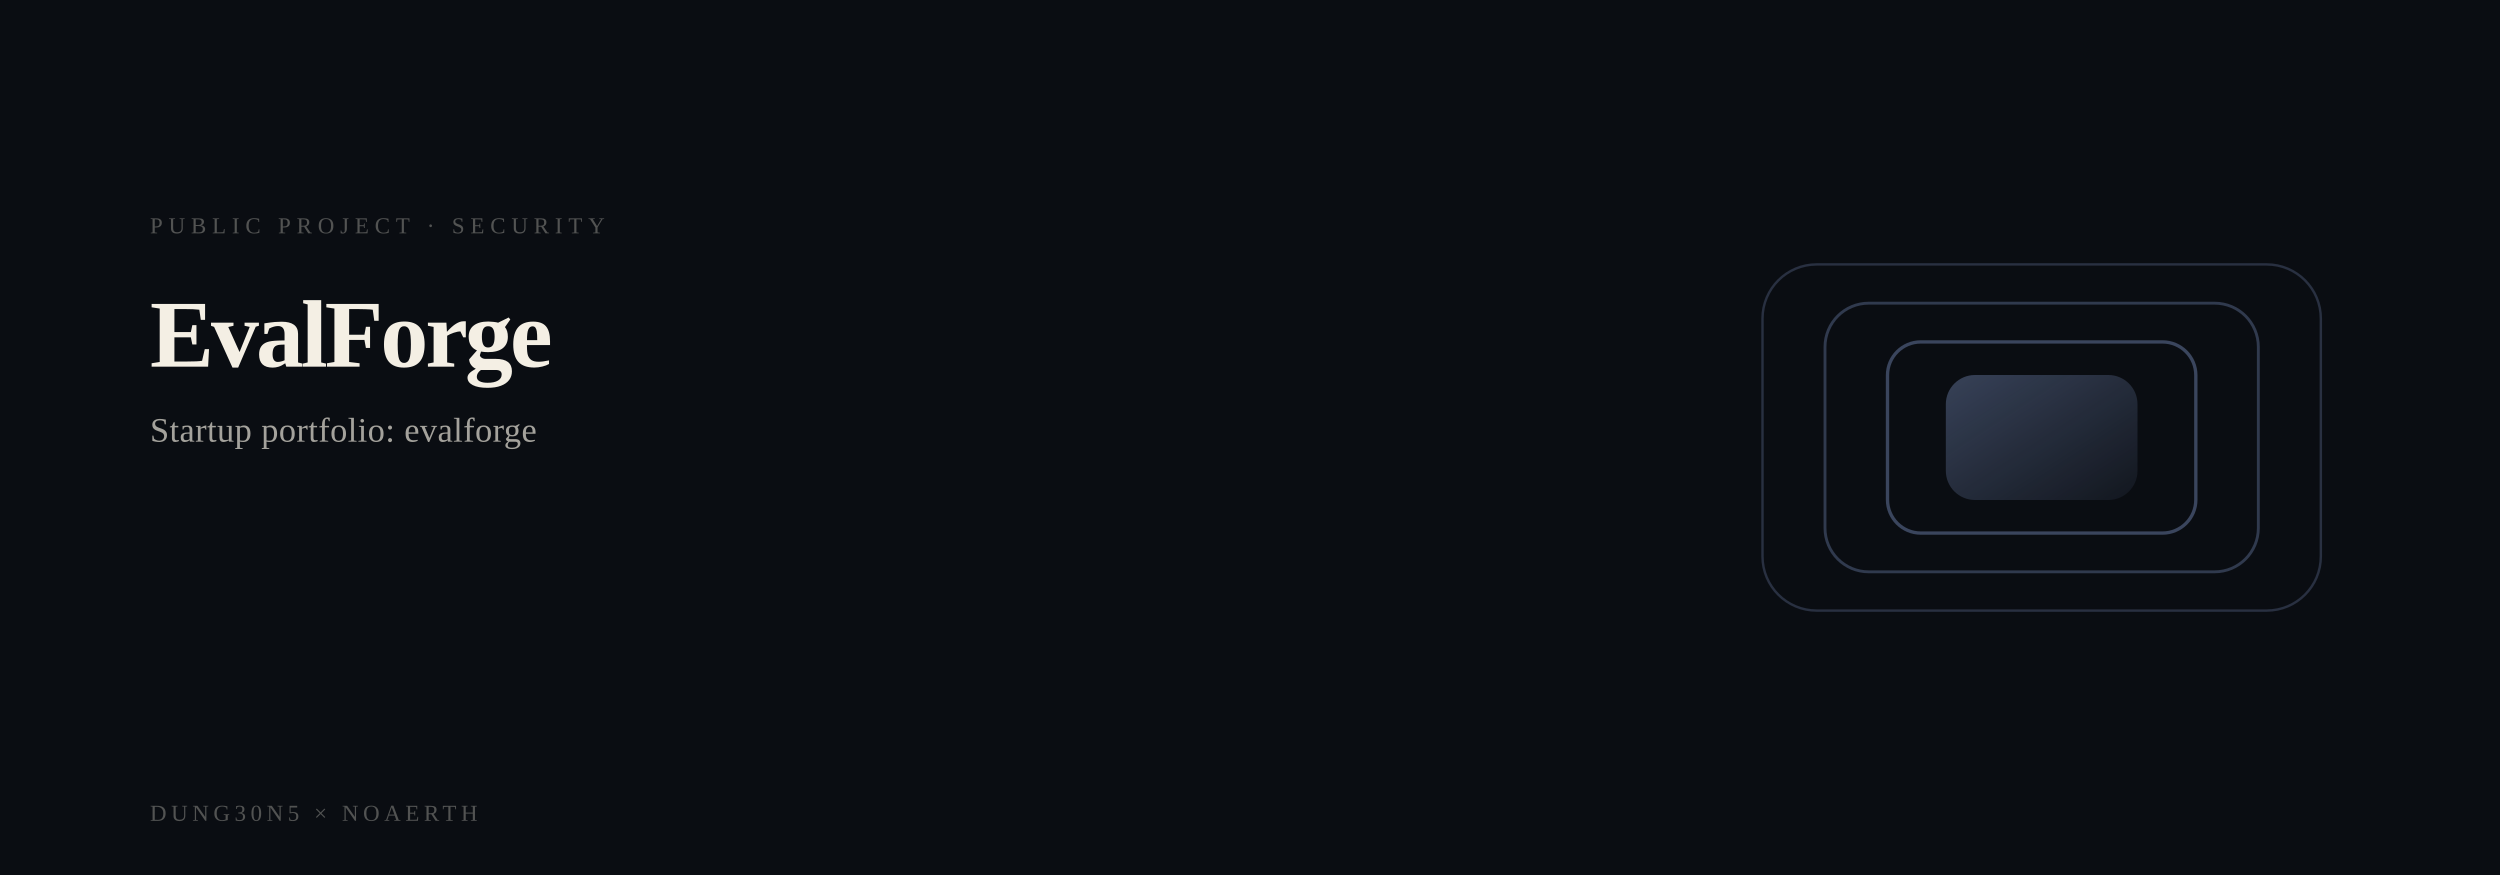
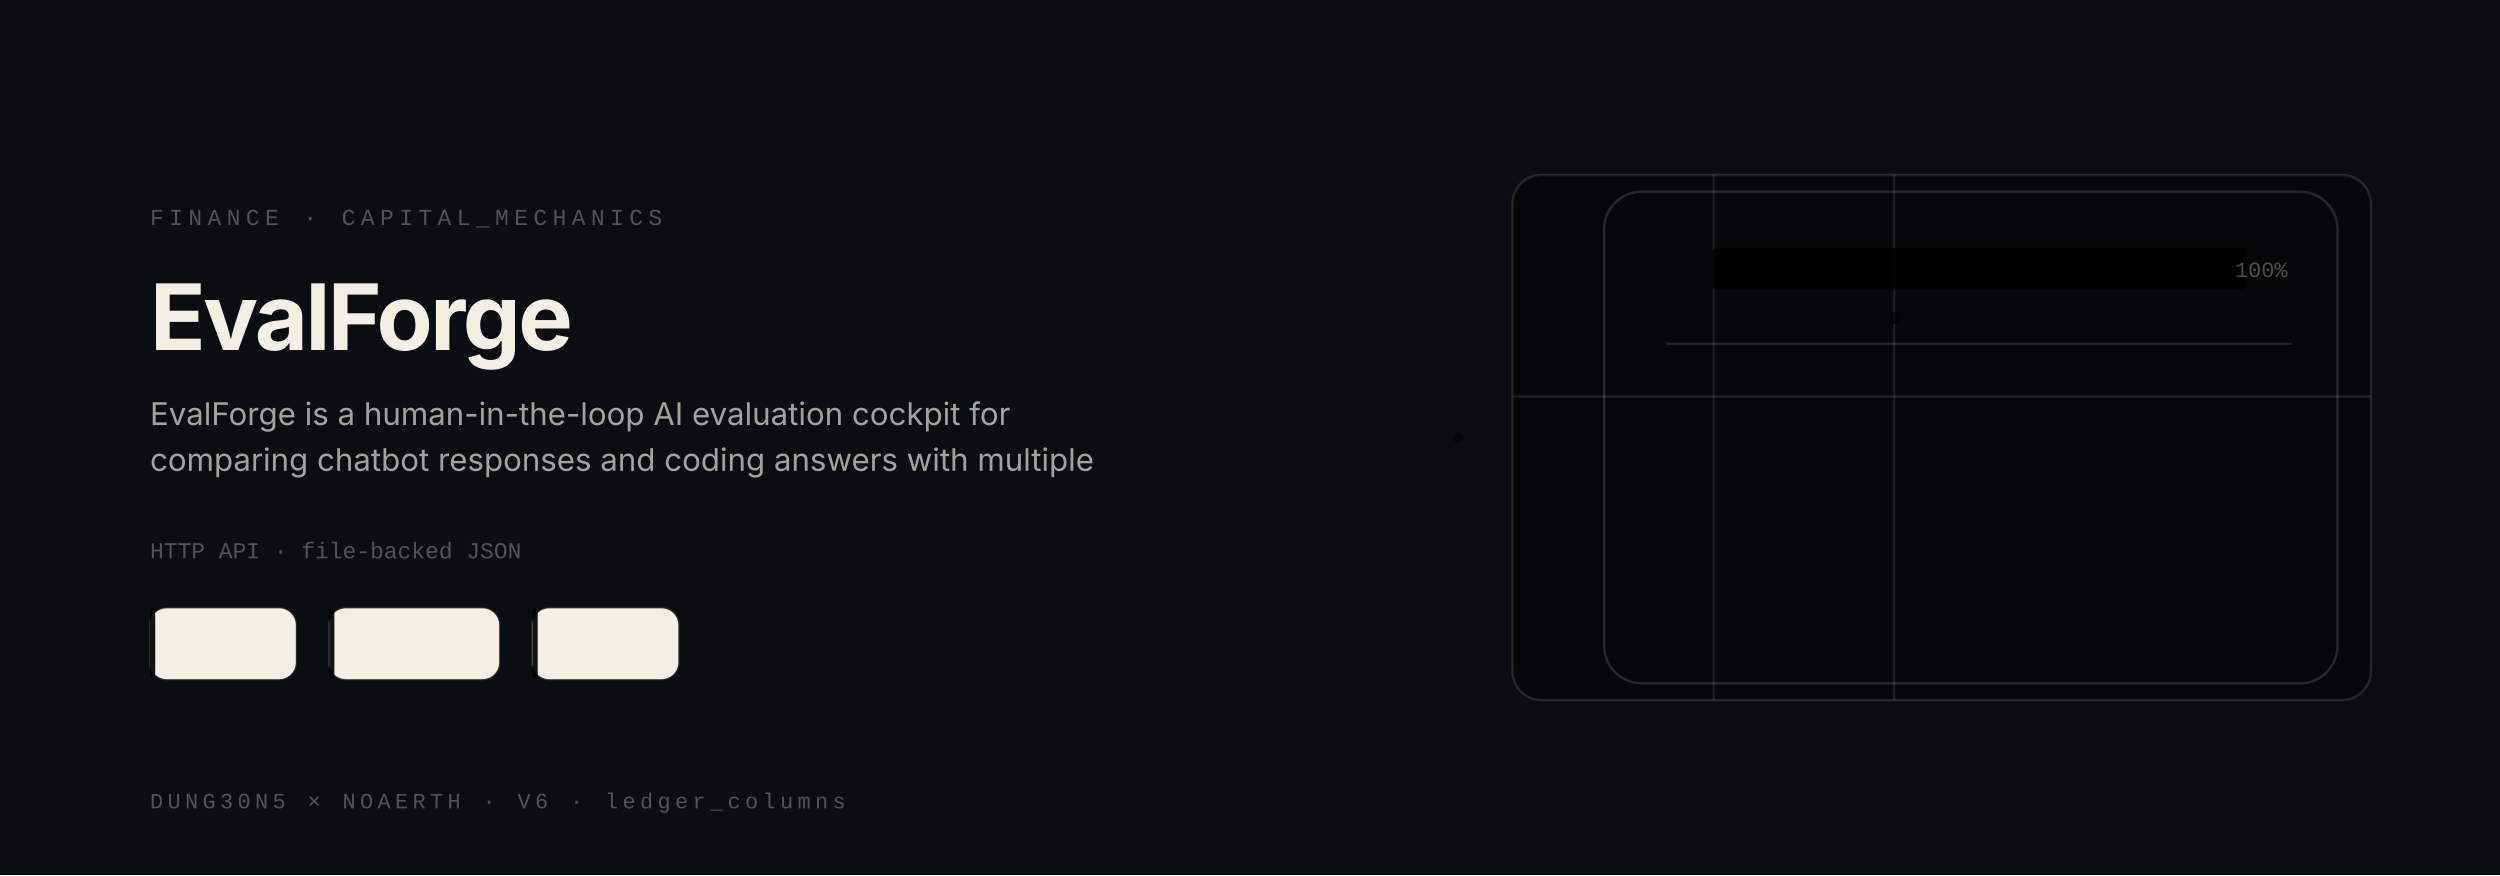
- <svg xmlns="http://www.w3.org/2000/svg" viewBox="0 0 1200 420" width="1200" height="420" role="img" aria-label="EvalForge: gated channels passing through a sealed boundary. Motion depicts records cross a trust boundary, get validated, and are held or rejected.">
-   <defs>
-     <linearGradient id="hero-evalforge-dark-a" x1="0" y1="0" x2="1" y2="1">
-       <stop offset="0" stop-color="#8fa8e0" stop-opacity="0.85" />
-       <stop offset="1" stop-color="#8fa8e0" stop-opacity="0.15" />
-     </linearGradient>
-   </defs>
+ <svg xmlns="http://www.w3.org/2000/svg" viewBox="0 0 1200 420" width="1200" height="420" role="img" aria-label="EvalForge: value enters, allocates across positions, and settles">
  <rect width="1200" height="420" fill="#0a0d12" />
-   <rect x="906" y="164.12" width="148" height="91.76" rx="16" fill="none" stroke="#8fa8e0" stroke-width="1.60" opacity="0.36" />
-   <rect x="876" y="145.52" width="208" height="128.96" rx="21" fill="none" stroke="#8fa8e0" stroke-width="1.38" opacity="0.29" />
-   <rect x="846" y="126.92" width="268" height="166.16" rx="26" fill="none" stroke="#8fa8e0" stroke-width="1.16" opacity="0.23" />
-   <rect x="934" y="180" width="92" height="60" rx="14" fill="url(#hero-evalforge-dark-a)" opacity="0.40" />
-   <text x="72" y="112" fill="#f4efe44f" font-size="11" letter-spacing="2.8">PUBLIC PROJECT · SECURITY</text>
-   <text x="72" y="176" fill="#f4efe4" font-size="46" font-weight="660" letter-spacing="-1.4">EvalForge</text>
-   <text x="72" y="212" fill="#f4efe4a8" font-size="16.5" letter-spacing="0.2">Startup portfolio: evalforge</text>
-   <rect x="72" y="266" width="106" height="40" rx="9" fill="#f4efe4" fill-opacity="0.05" stroke="#f4efe424" stroke-width="1.1" opacity="0">
-     <animate attributeName="opacity" from="0" to="1" dur="0.5s" begin="0.50s" fill="freeze" />
-   </rect>
-   <rect x="72" y="266" width="2.5" height="40" rx="1.2" fill="#8fa8e0" opacity="0">
-     <animate attributeName="opacity" from="0" to="0.9" dur="0.5s" begin="0.50s" fill="freeze" />
-   </rect>
-   <text x="125" y="291" fill="#f4efe4" font-size="11.5" text-anchor="middle" font-family="ui-monospace,SFMono-Regular,Menlo,monospace" opacity="0">request<animate attributeName="opacity" from="0" to="1" dur="0.5s" begin="0.65s" fill="freeze" />
-   </text>
-   <rect x="194" y="266" width="106" height="40" rx="9" fill="#f4efe4" fill-opacity="0.05" stroke="#f4efe424" stroke-width="1.1" opacity="0">
-     <animate attributeName="opacity" from="0" to="1" dur="0.5s" begin="1.00s" fill="freeze" />
-   </rect>
-   <rect x="194" y="266" width="2.5" height="40" rx="1.2" fill="#8fa8e0" opacity="0">
-     <animate attributeName="opacity" from="0" to="0.9" dur="0.5s" begin="1.00s" fill="freeze" />
-   </rect>
-   <text x="247" y="291" fill="#f4efe4" font-size="11.5" text-anchor="middle" font-family="ui-monospace,SFMono-Regular,Menlo,monospace" opacity="0">authenticate<animate attributeName="opacity" from="0" to="1" dur="0.5s" begin="1.15s" fill="freeze" />
-   </text>
-   <rect x="316" y="266" width="106" height="40" rx="9" fill="#f4efe4" fill-opacity="0.05" stroke="#f4efe424" stroke-width="1.1" opacity="0">
-     <animate attributeName="opacity" from="0" to="1" dur="0.5s" begin="1.50s" fill="freeze" />
-   </rect>
-   <rect x="316" y="266" width="2.5" height="40" rx="1.2" fill="#8fa8e0" opacity="0">
-     <animate attributeName="opacity" from="0" to="0.9" dur="0.5s" begin="1.50s" fill="freeze" />
-   </rect>
-   <text x="369" y="291" fill="#f4efe4" font-size="11.5" text-anchor="middle" font-family="ui-monospace,SFMono-Regular,Menlo,monospace" opacity="0">authorise<animate attributeName="opacity" from="0" to="1" dur="0.5s" begin="1.65s" fill="freeze" />
-   </text>
-   <rect x="438" y="266" width="106" height="40" rx="9" fill="#f4efe4" fill-opacity="0.05" stroke="#f4efe424" stroke-width="1.1" opacity="0">
-     <animate attributeName="opacity" from="0" to="1" dur="0.5s" begin="2.00s" fill="freeze" />
-   </rect>
-   <rect x="438" y="266" width="2.5" height="40" rx="1.2" fill="#e7c27a" opacity="0">
-     <animate attributeName="opacity" from="0" to="0.9" dur="0.5s" begin="2.00s" fill="freeze" />
-   </rect>
-   <text x="491" y="291" fill="#f4efe4" font-size="11.5" text-anchor="middle" font-family="ui-monospace,SFMono-Regular,Menlo,monospace" opacity="0">record<animate attributeName="opacity" from="0" to="1" dur="0.5s" begin="2.15s" fill="freeze" />
-   </text>
-   <rect x="560" y="266" width="106" height="40" rx="9" fill="#f4efe4" fill-opacity="0.05" stroke="#f4efe424" stroke-width="1.1" opacity="0">
-     <animate attributeName="opacity" from="0" to="1" dur="0.5s" begin="2.50s" fill="freeze" />
-   </rect>
-   <rect x="560" y="266" width="2.5" height="40" rx="1.2" fill="#e0796b" opacity="0">
-     <animate attributeName="opacity" from="0" to="0.9" dur="0.5s" begin="2.50s" fill="freeze" />
-   </rect>
-   <text x="613" y="291" fill="#f4efe4" font-size="11.5" text-anchor="middle" font-family="ui-monospace,SFMono-Regular,Menlo,monospace" opacity="0">reject<animate attributeName="opacity" from="0" to="1" dur="0.5s" begin="2.65s" fill="freeze" />
-   </text>
-   <text x="72" y="394" fill="#f4efe44f" font-size="11" letter-spacing="2.2">DUNG30N5 × NOAERTH</text>
+   <text x="72" y="108" font-family="ui-monospace, SFMono-Regular, Menlo, Monaco, Consolas, 'Liberation Mono', monospace" font-size="11" letter-spacing="2.6" fill="#f4efe44f">FINANCE · CAPITAL_MECHANICS</text>
+   <text x="72" y="168" font-family="-apple-system, BlinkMacSystemFont, 'Segoe UI', Inter, Helvetica, Arial, sans-serif" font-size="44" font-weight="660" letter-spacing="-1.2" fill="#f4efe4">EvalForge</text>
+   <text x="72" y="204" font-family="-apple-system, BlinkMacSystemFont, 'Segoe UI', Inter, Helvetica, Arial, sans-serif" font-size="15" fill="#f4efe4a8">EvalForge is a human-in-the-loop AI evaluation cockpit for</text>
+   <text x="72" y="226" font-family="-apple-system, BlinkMacSystemFont, 'Segoe UI', Inter, Helvetica, Arial, sans-serif" font-size="15" fill="#f4efe4a8">comparing chatbot responses and coding answers with multiple</text>
+   <text x="72" y="268" font-family="ui-monospace, SFMono-Regular, Menlo, Monaco, Consolas, 'Liberation Mono', monospace" font-size="11" fill="#f4efe44f">HTTP API · file-backed JSON</text>
+   <rect x="72.0" y="292.0" width="70.0" height="34.0" rx="8" fill="#f4efe4" stroke="#f4efe424" stroke-width="1.1" />
+   <rect x="72.0" y="292.0" width="2.5" height="34.0" rx="1.2" fill="amber" opacity="0.92" />
+   <text x="107.0" y="314" font-family="ui-monospace, SFMono-Regular, Menlo, Monaco, Consolas, 'Liberation Mono', monospace" font-size="11" fill="#f4efe4" fill-opacity="0.82" text-anchor="middle">eval</text>
+   <rect x="158.0" y="292.0" width="81.6" height="34.0" rx="8" fill="#f4efe4" stroke="#f4efe424" stroke-width="1.1" />
+   <rect x="158.0" y="292.0" width="2.5" height="34.0" rx="1.2" fill="amber" opacity="0.92" />
+   <text x="198.8" y="314" font-family="ui-monospace, SFMono-Regular, Menlo, Monaco, Consolas, 'Liberation Mono', monospace" font-size="11" fill="#f4efe4" fill-opacity="0.82" text-anchor="middle">public-site</text>
+   <rect x="255.6" y="292.0" width="70.0" height="34.0" rx="8" fill="#f4efe4" stroke="#f4efe424" stroke-width="1.1" />
+   <rect x="255.6" y="292.0" width="2.5" height="34.0" rx="1.2" fill="mint" opacity="0.92" />
+   <text x="290.6" y="314" font-family="ui-monospace, SFMono-Regular, Menlo, Monaco, Consolas, 'Liberation Mono', monospace" font-size="11" fill="#f4efe4" fill-opacity="0.82" text-anchor="middle">tests</text>
+   <rect x="726.0" y="84.0" width="412.0" height="252.0" rx="14" fill="amber" fill-opacity="0.34" />
+   <line x1="740.0" y1="85.0" x2="1124.0" y2="85.0" stroke="amber" stroke-width="1.6" opacity="0.4" />
+   <rect x="726.0" y="84.0" width="412.0" height="252.0" rx="14" fill="none" stroke="#f4efe424" stroke-width="1.2" />
+   <line x1="909.2" y1="84.0" x2="909.2" y2="336.0" stroke="#f4efe424" stroke-width="1" />
+   <line x1="822.6" y1="84.0" x2="822.6" y2="336.0" stroke="#f4efe424" stroke-width="1" />
+   <line x1="726.0" y1="190.3" x2="1138.0" y2="190.3" stroke="#f4efe424" stroke-width="1" />
+   <circle cx="909.2" cy="152.7" r="3" fill="amber" opacity="0.55" />
+   <rect x="726.0" y="84.0" width="412.0" height="252.0" rx="14" fill="#000" fill-opacity="0.22" />
+   <circle cx="1104.0" cy="302.0" r="9" fill="none" stroke="mint" stroke-width="1.4" opacity="0.6" />
+   <rect x="770" y="92" width="352" height="236" rx="18" fill="none" stroke="#f4efe424" stroke-width="1.2" />
+   <rect x="822.0" y="119.0" width="256.0" height="20.0" rx="2" fill="mint" opacity="0.82" />
+   <text x="1098" y="133" font-family="ui-monospace, SFMono-Regular, Menlo, Monaco, Consolas, 'Liberation Mono', monospace" font-size="10.5" fill="#f4efe44f" text-anchor="end">100%</text>
+   <line x1="800" y1="165" x2="1100" y2="165" stroke="#f4efe424" stroke-width="1" />
+   <circle cx="700.0" cy="210.0" r="2.6" fill="amber" opacity="0.5" />
+   <text x="72" y="388" font-family="ui-monospace, SFMono-Regular, Menlo, Monaco, Consolas, 'Liberation Mono', monospace" font-size="10.5" letter-spacing="2.1" fill="#f4efe44f">DUNG30N5 × NOAERTH · V6 · ledger_columns</text>
</svg>
